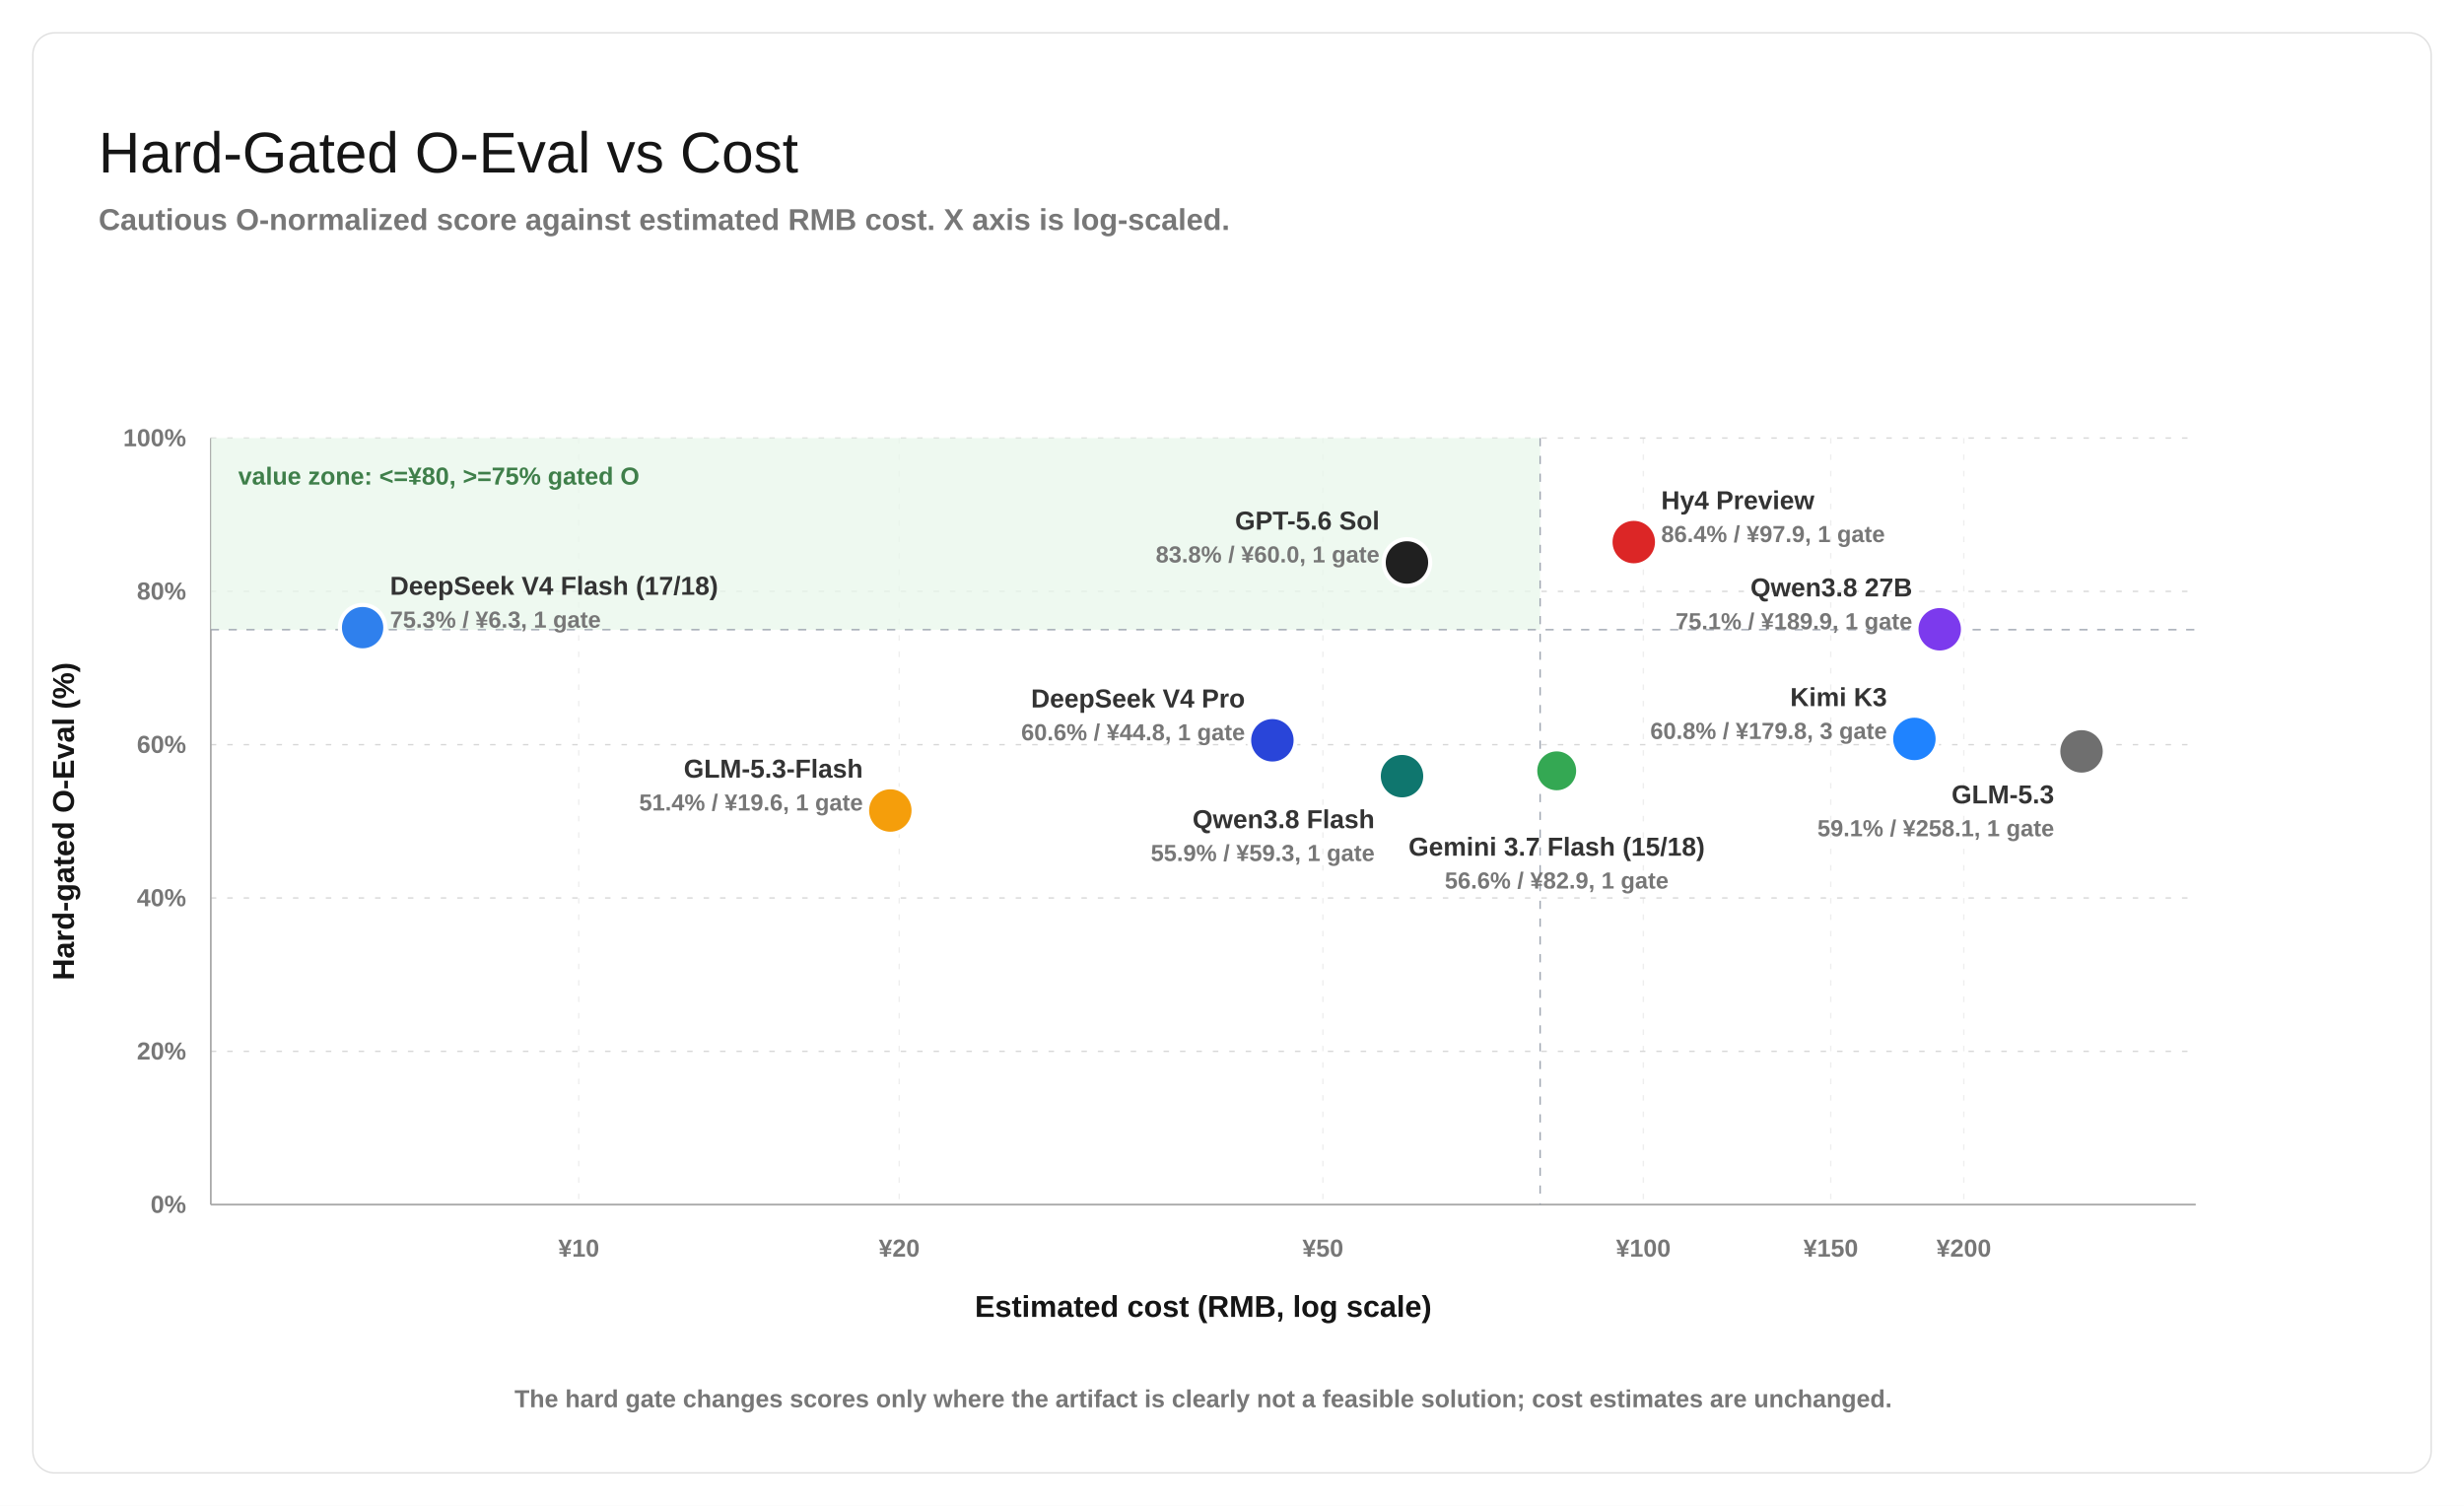
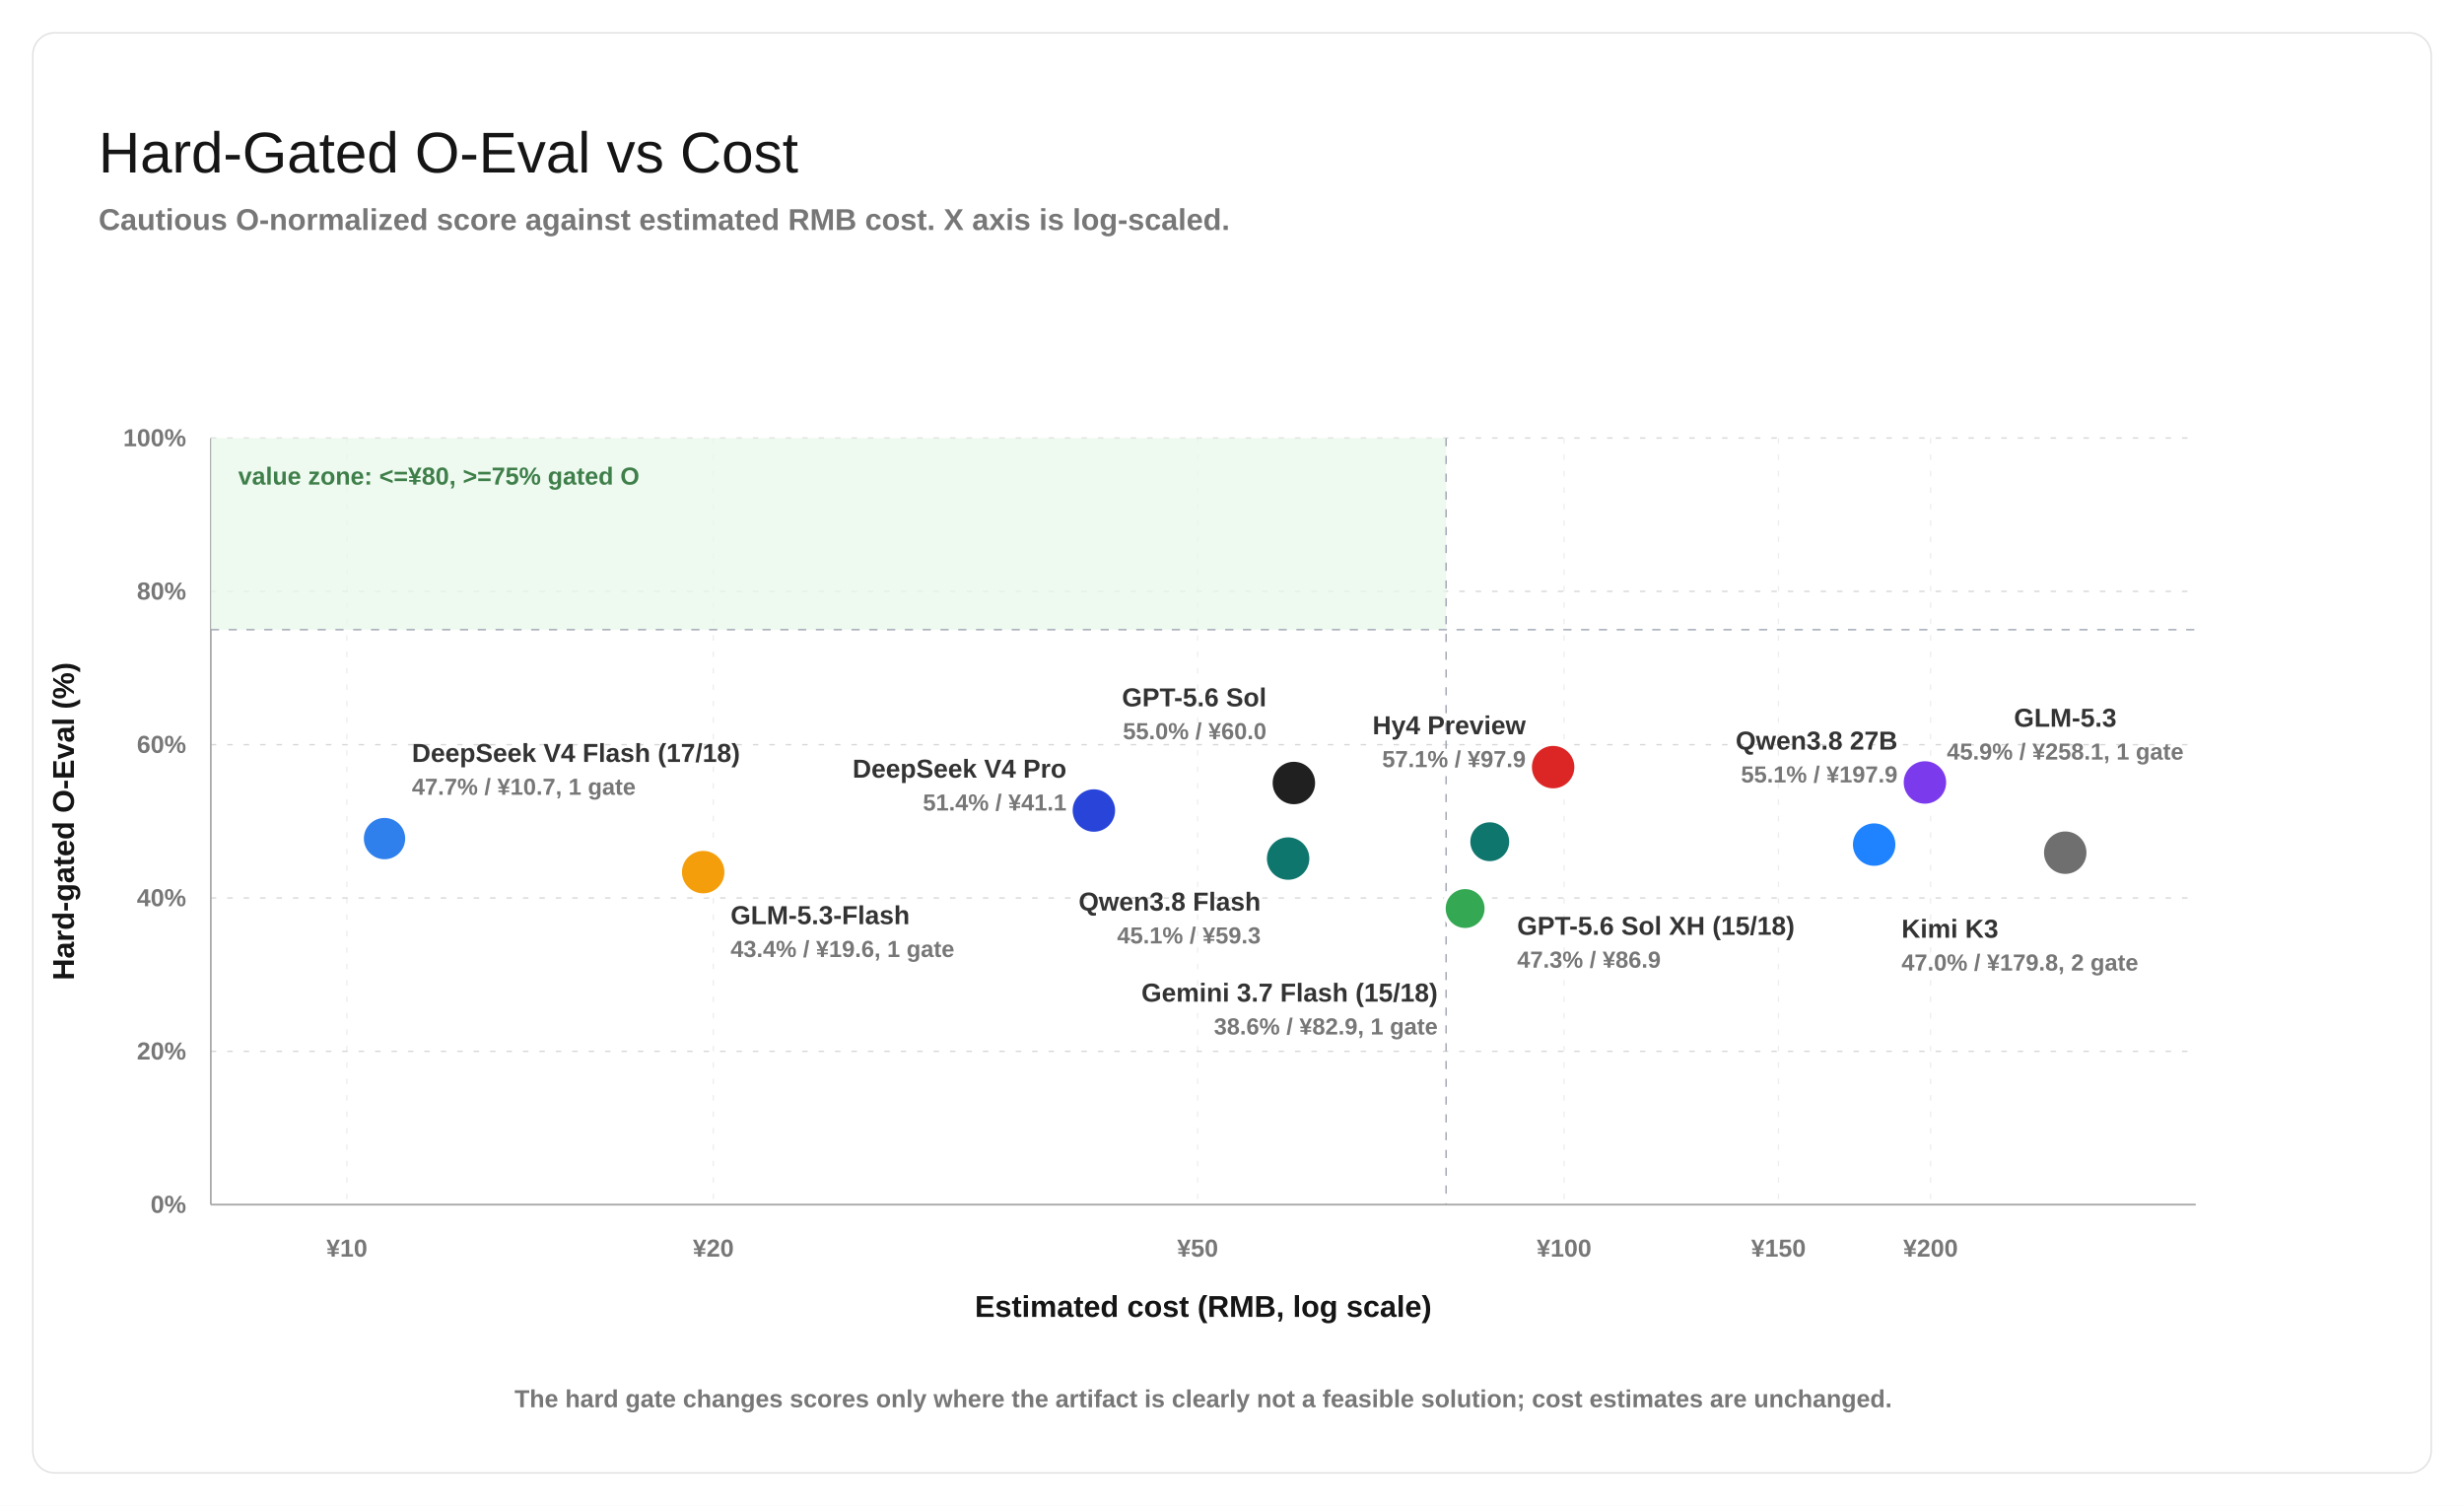
<svg xmlns="http://www.w3.org/2000/svg" width="1800" height="1100" viewBox="0 0 1800 1100" role="img">
  <style>
      .title { font-family: Georgia, Times, serif; font-size: 42px; font-weight: 500; fill: #050505; }
      .subtitle { font-family: Arial, Helvetica, sans-serif; font-size: 22px; fill: #777777; font-weight: 650; }
      .axis { font-family: Arial, Helvetica, sans-serif; font-size: 18px; fill: #777777; font-weight: 650; }
      .axis-title { font-family: Arial, Helvetica, sans-serif; font-size: 22px; fill: #111111; font-weight: 720; }
      .label { font-family: Arial, Helvetica, sans-serif; font-size: 19px; fill: #151515; font-weight: 700; }
      .small { font-family: Arial, Helvetica, sans-serif; font-size: 18px; fill: #777777; font-weight: 650; }
    </style>
  <rect width="1800" height="1100" fill="#ffffff" />
  <rect x="24.0" y="24.0" width="1752.0" height="1052.0" fill="#ffffff" rx="16.0" stroke="#dedede" />
  <text x="72.0" y="126.0" text-anchor="start" font-family="Arial, Helvetica, sans-serif" font-size="42" font-weight="500" fill="#151515">Hard-Gated O-Eval vs Cost</text>
  <text x="72.0" y="168.0" text-anchor="start" font-family="Arial, Helvetica, sans-serif" font-size="22" font-weight="650" fill="#777777">Cautious O-normalized score against estimated RMB cost. X axis is log-scaled.</text>
-   <line x1="422.8" y1="320.0" x2="422.8" y2="880.0" stroke="#eeeeee" stroke-width="1.0" stroke-dasharray="4 8" />
-   <text x="422.8" y="918.0" text-anchor="middle" font-family="Arial, Helvetica, sans-serif" font-size="18" font-weight="600" fill="#777777">¥10</text>
-   <line x1="656.9" y1="320.0" x2="656.9" y2="880.0" stroke="#eeeeee" stroke-width="1.0" stroke-dasharray="4 8" />
-   <text x="656.9" y="918.0" text-anchor="middle" font-family="Arial, Helvetica, sans-serif" font-size="18" font-weight="600" fill="#777777">¥20</text>
-   <line x1="966.4" y1="320.0" x2="966.4" y2="880.0" stroke="#eeeeee" stroke-width="1.0" stroke-dasharray="4 8" />
-   <text x="966.4" y="918.0" text-anchor="middle" font-family="Arial, Helvetica, sans-serif" font-size="18" font-weight="600" fill="#777777">¥50</text>
-   <line x1="1200.5" y1="320.0" x2="1200.5" y2="880.0" stroke="#eeeeee" stroke-width="1.0" stroke-dasharray="4 8" />
-   <text x="1200.5" y="918.0" text-anchor="middle" font-family="Arial, Helvetica, sans-serif" font-size="18" font-weight="600" fill="#777777">¥100</text>
-   <line x1="1337.4" y1="320.0" x2="1337.4" y2="880.0" stroke="#eeeeee" stroke-width="1.0" stroke-dasharray="4 8" />
-   <text x="1337.4" y="918.0" text-anchor="middle" font-family="Arial, Helvetica, sans-serif" font-size="18" font-weight="600" fill="#777777">¥150</text>
-   <line x1="1434.6" y1="320.0" x2="1434.6" y2="880.0" stroke="#eeeeee" stroke-width="1.0" stroke-dasharray="4 8" />
-   <text x="1434.6" y="918.0" text-anchor="middle" font-family="Arial, Helvetica, sans-serif" font-size="18" font-weight="600" fill="#777777">¥200</text>
+   <line x1="253.4" y1="320.0" x2="253.4" y2="880.0" stroke="#eeeeee" stroke-width="1.0" stroke-dasharray="4 8" />
+   <text x="253.4" y="918.0" text-anchor="middle" font-family="Arial, Helvetica, sans-serif" font-size="18" font-weight="600" fill="#777777">¥10</text>
+   <line x1="521.1" y1="320.0" x2="521.1" y2="880.0" stroke="#eeeeee" stroke-width="1.0" stroke-dasharray="4 8" />
+   <text x="521.1" y="918.0" text-anchor="middle" font-family="Arial, Helvetica, sans-serif" font-size="18" font-weight="600" fill="#777777">¥20</text>
+   <line x1="874.9" y1="320.0" x2="874.9" y2="880.0" stroke="#eeeeee" stroke-width="1.0" stroke-dasharray="4 8" />
+   <text x="874.9" y="918.0" text-anchor="middle" font-family="Arial, Helvetica, sans-serif" font-size="18" font-weight="600" fill="#777777">¥50</text>
+   <line x1="1142.6" y1="320.0" x2="1142.6" y2="880.0" stroke="#eeeeee" stroke-width="1.0" stroke-dasharray="4 8" />
+   <text x="1142.6" y="918.0" text-anchor="middle" font-family="Arial, Helvetica, sans-serif" font-size="18" font-weight="600" fill="#777777">¥100</text>
+   <line x1="1299.2" y1="320.0" x2="1299.2" y2="880.0" stroke="#eeeeee" stroke-width="1.0" stroke-dasharray="4 8" />
+   <text x="1299.2" y="918.0" text-anchor="middle" font-family="Arial, Helvetica, sans-serif" font-size="18" font-weight="600" fill="#777777">¥150</text>
+   <line x1="1410.3" y1="320.0" x2="1410.3" y2="880.0" stroke="#eeeeee" stroke-width="1.0" stroke-dasharray="4 8" />
+   <text x="1410.3" y="918.0" text-anchor="middle" font-family="Arial, Helvetica, sans-serif" font-size="18" font-weight="600" fill="#777777">¥200</text>
  <line x1="154.0" y1="880.0" x2="1604.0" y2="880.0" stroke="#d7d7d7" stroke-width="1.0" />
  <text x="136.0" y="886.0" text-anchor="end" font-family="Arial, Helvetica, sans-serif" font-size="18" font-weight="600" fill="#777777">0%</text>
  <line x1="154.0" y1="768.0" x2="1604.0" y2="768.0" stroke="#d7d7d7" stroke-width="1.0" stroke-dasharray="4 8" />
  <text x="136.0" y="774.0" text-anchor="end" font-family="Arial, Helvetica, sans-serif" font-size="18" font-weight="600" fill="#777777">20%</text>
  <line x1="154.0" y1="656.0" x2="1604.0" y2="656.0" stroke="#d7d7d7" stroke-width="1.0" stroke-dasharray="4 8" />
  <text x="136.0" y="662.0" text-anchor="end" font-family="Arial, Helvetica, sans-serif" font-size="18" font-weight="600" fill="#777777">40%</text>
  <line x1="154.0" y1="544.0" x2="1604.0" y2="544.0" stroke="#d7d7d7" stroke-width="1.0" stroke-dasharray="4 8" />
  <text x="136.0" y="550.0" text-anchor="end" font-family="Arial, Helvetica, sans-serif" font-size="18" font-weight="600" fill="#777777">60%</text>
  <line x1="154.0" y1="432.0" x2="1604.0" y2="432.0" stroke="#d7d7d7" stroke-width="1.0" stroke-dasharray="4 8" />
  <text x="136.0" y="438.0" text-anchor="end" font-family="Arial, Helvetica, sans-serif" font-size="18" font-weight="600" fill="#777777">80%</text>
  <line x1="154.0" y1="320.0" x2="1604.0" y2="320.0" stroke="#d7d7d7" stroke-width="1.0" stroke-dasharray="4 8" />
  <text x="136.0" y="326.0" text-anchor="end" font-family="Arial, Helvetica, sans-serif" font-size="18" font-weight="600" fill="#777777">100%</text>
  <line x1="154.0" y1="880.0" x2="1604.0" y2="880.0" stroke="#aaaaaa" stroke-width="1.3" />
  <line x1="154.0" y1="320.0" x2="154.0" y2="880.0" stroke="#aaaaaa" stroke-width="1.3" />
  <text x="879.0" y="962.0" text-anchor="middle" font-family="Arial, Helvetica, sans-serif" font-size="22" font-weight="720" fill="#151515">Estimated cost (RMB, log scale)</text>
  <text x="54.0" y="600.0" text-anchor="middle" font-family="Arial, Helvetica, sans-serif" font-size="22" font-weight="720" fill="#151515" transform="rotate(-90 54.0 600.0)">Hard-gated O-Eval (%)</text>
-   <rect x="154.0" y="320.0" width="971.1" height="140.0" fill="#e8f7eb" opacity="0.750" />
+   <rect x="154.0" y="320.0" width="902.4" height="140.0" fill="#e8f7eb" opacity="0.750" />
  <text x="174.0" y="354.0" text-anchor="start" font-family="Arial, Helvetica, sans-serif" font-size="18" font-weight="600" fill="#3f7f4a">value zone: &lt;=¥80, &gt;=75% gated O</text>
-   <line x1="1125.1" y1="320.0" x2="1125.1" y2="880.0" stroke="#9ca3af" stroke-width="1.0" stroke-dasharray="6 7" />
+   <line x1="1056.4" y1="320.0" x2="1056.4" y2="880.0" stroke="#9ca3af" stroke-width="1.0" stroke-dasharray="6 7" />
  <line x1="154.0" y1="460.0" x2="1604.0" y2="460.0" stroke="#9ca3af" stroke-width="1.0" stroke-dasharray="6 7" />
-   <circle cx="264.9" cy="458.5" r="16.6" fill="#2f80ed" stroke="#ffffff" stroke-width="3" />
-   <text x="284.9" y="434.5" text-anchor="start" font-family="Arial, Helvetica, sans-serif" font-size="19" font-weight="700" fill="#333333">DeepSeek V4 Flash (17/18)</text>
-   <text x="284.9" y="458.5" text-anchor="start" font-family="Arial, Helvetica, sans-serif" font-size="17" font-weight="650" fill="#777777">75.3% / ¥6.3, 1 gate</text>
-   <circle cx="929.5" cy="540.8" r="17.0" fill="#2945d9" stroke="#ffffff" stroke-width="3" />
-   <text x="909.5" y="516.8" text-anchor="end" font-family="Arial, Helvetica, sans-serif" font-size="19" font-weight="700" fill="#333333">DeepSeek V4 Pro</text>
-   <text x="909.5" y="540.8" text-anchor="end" font-family="Arial, Helvetica, sans-serif" font-size="17" font-weight="650" fill="#777777">60.6% / ¥44.8, 1 gate</text>
-   <circle cx="1520.6" cy="548.9" r="17.0" fill="#6f6f6f" stroke="#ffffff" stroke-width="3" />
-   <text x="1500.6" y="586.9" text-anchor="end" font-family="Arial, Helvetica, sans-serif" font-size="19" font-weight="700" fill="#333333">GLM-5.3</text>
-   <text x="1500.6" y="610.9" text-anchor="end" font-family="Arial, Helvetica, sans-serif" font-size="17" font-weight="650" fill="#777777">59.1% / ¥258.1, 1 gate</text>
-   <circle cx="1027.8" cy="410.9" r="17.0" fill="#202020" stroke="#ffffff" stroke-width="3" />
-   <text x="1007.8" y="386.9" text-anchor="end" font-family="Arial, Helvetica, sans-serif" font-size="19" font-weight="700" fill="#333333">GPT-5.6 Sol</text>
-   <text x="1007.8" y="410.9" text-anchor="end" font-family="Arial, Helvetica, sans-serif" font-size="17" font-weight="650" fill="#777777">83.8% / ¥60.0, 1 gate</text>
-   <circle cx="1398.5" cy="539.8" r="17.0" fill="#1f83ff" stroke="#ffffff" stroke-width="3" />
-   <text x="1378.5" y="515.8" text-anchor="end" font-family="Arial, Helvetica, sans-serif" font-size="19" font-weight="700" fill="#333333">Kimi K3</text>
-   <text x="1378.5" y="539.8" text-anchor="end" font-family="Arial, Helvetica, sans-serif" font-size="17" font-weight="650" fill="#777777">60.8% / ¥179.8, 3 gate</text>
-   <circle cx="1137.2" cy="563.1" r="15.7" fill="#34a853" stroke="#ffffff" stroke-width="3" />
-   <text x="1137.2" y="625.1" text-anchor="middle" font-family="Arial, Helvetica, sans-serif" font-size="19" font-weight="700" fill="#333333">Gemini 3.7 Flash (15/18)</text>
-   <text x="1137.2" y="649.1" text-anchor="middle" font-family="Arial, Helvetica, sans-serif" font-size="17" font-weight="650" fill="#777777">56.6% / ¥82.9, 1 gate</text>
-   <circle cx="1417.0" cy="459.7" r="17.0" fill="#7c3aed" stroke="#ffffff" stroke-width="3" />
-   <text x="1397.0" y="435.7" text-anchor="end" font-family="Arial, Helvetica, sans-serif" font-size="19" font-weight="700" fill="#333333">Qwen3.8 27B</text>
-   <text x="1397.0" y="459.7" text-anchor="end" font-family="Arial, Helvetica, sans-serif" font-size="17" font-weight="650" fill="#777777">75.1% / ¥189.9, 1 gate</text>
-   <circle cx="650.4" cy="592.1" r="17.0" fill="#f59e0b" stroke="#ffffff" stroke-width="3" />
-   <text x="630.4" y="568.1" text-anchor="end" font-family="Arial, Helvetica, sans-serif" font-size="19" font-weight="700" fill="#333333">GLM-5.3-Flash</text>
-   <text x="630.4" y="592.1" text-anchor="end" font-family="Arial, Helvetica, sans-serif" font-size="17" font-weight="650" fill="#777777">51.4% / ¥19.6, 1 gate</text>
-   <circle cx="1024.2" cy="567.0" r="17.0" fill="#0f766e" stroke="#ffffff" stroke-width="3" />
-   <text x="1004.2" y="605.0" text-anchor="end" font-family="Arial, Helvetica, sans-serif" font-size="19" font-weight="700" fill="#333333">Qwen3.8 Flash</text>
-   <text x="1004.2" y="629.0" text-anchor="end" font-family="Arial, Helvetica, sans-serif" font-size="17" font-weight="650" fill="#777777">55.9% / ¥59.3, 1 gate</text>
-   <circle cx="1193.5" cy="396.0" r="17.0" fill="#dc2626" stroke="#ffffff" stroke-width="3" />
-   <text x="1213.5" y="372.0" text-anchor="start" font-family="Arial, Helvetica, sans-serif" font-size="19" font-weight="700" fill="#333333">Hy4 Preview</text>
-   <text x="1213.5" y="396.0" text-anchor="start" font-family="Arial, Helvetica, sans-serif" font-size="17" font-weight="650" fill="#777777">86.4% / ¥97.9, 1 gate</text>
+   <circle cx="280.9" cy="612.6" r="16.6" fill="#2f80ed" stroke="#ffffff" stroke-width="3" />
+   <text x="300.9" y="556.6" text-anchor="start" font-family="Arial, Helvetica, sans-serif" font-size="19" font-weight="700" fill="#333333">DeepSeek V4 Flash (17/18)</text>
+   <text x="300.9" y="580.6" text-anchor="start" font-family="Arial, Helvetica, sans-serif" font-size="17" font-weight="650" fill="#777777">47.7% / ¥10.7, 1 gate</text>
+   <circle cx="799.1" cy="592.1" r="17.0" fill="#2945d9" stroke="#ffffff" stroke-width="3" />
+   <text x="779.1" y="568.1" text-anchor="end" font-family="Arial, Helvetica, sans-serif" font-size="19" font-weight="700" fill="#333333">DeepSeek V4 Pro</text>
+   <text x="779.1" y="592.1" text-anchor="end" font-family="Arial, Helvetica, sans-serif" font-size="17" font-weight="650" fill="#777777">51.4% / ¥41.1</text>
+   <circle cx="1508.7" cy="622.9" r="17.0" fill="#6f6f6f" stroke="#ffffff" stroke-width="3" />
+   <text x="1508.7" y="530.9" text-anchor="middle" font-family="Arial, Helvetica, sans-serif" font-size="19" font-weight="700" fill="#333333">GLM-5.3</text>
+   <text x="1508.7" y="554.9" text-anchor="middle" font-family="Arial, Helvetica, sans-serif" font-size="17" font-weight="650" fill="#777777">45.9% / ¥258.1, 1 gate</text>
+   <circle cx="945.2" cy="572.0" r="17.0" fill="#202020" stroke="#ffffff" stroke-width="3" />
+   <text x="925.2" y="516.0" text-anchor="end" font-family="Arial, Helvetica, sans-serif" font-size="19" font-weight="700" fill="#333333">GPT-5.6 Sol</text>
+   <text x="925.2" y="540.0" text-anchor="end" font-family="Arial, Helvetica, sans-serif" font-size="17" font-weight="650" fill="#777777">55.0% / ¥60.0</text>
+   <circle cx="1088.3" cy="614.9" r="15.7" fill="#0f766e" stroke="#ffffff" stroke-width="3" />
+   <text x="1108.3" y="682.9" text-anchor="start" font-family="Arial, Helvetica, sans-serif" font-size="19" font-weight="700" fill="#333333">GPT-5.6 Sol XH (15/18)</text>
+   <text x="1108.3" y="706.9" text-anchor="start" font-family="Arial, Helvetica, sans-serif" font-size="17" font-weight="650" fill="#777777">47.3% / ¥86.9</text>
+   <circle cx="1369.1" cy="617.0" r="17.0" fill="#1f83ff" stroke="#ffffff" stroke-width="3" />
+   <text x="1389.1" y="685.0" text-anchor="start" font-family="Arial, Helvetica, sans-serif" font-size="19" font-weight="700" fill="#333333">Kimi K3</text>
+   <text x="1389.1" y="709.0" text-anchor="start" font-family="Arial, Helvetica, sans-serif" font-size="17" font-weight="650" fill="#777777">47.0% / ¥179.8, 2 gate</text>
+   <circle cx="1070.3" cy="663.7" r="15.7" fill="#34a853" stroke="#ffffff" stroke-width="3" />
+   <text x="1050.3" y="731.7" text-anchor="end" font-family="Arial, Helvetica, sans-serif" font-size="19" font-weight="700" fill="#333333">Gemini 3.7 Flash (15/18)</text>
+   <text x="1050.3" y="755.7" text-anchor="end" font-family="Arial, Helvetica, sans-serif" font-size="17" font-weight="650" fill="#777777">38.6% / ¥82.9, 1 gate</text>
+   <circle cx="1406.2" cy="571.6" r="17.0" fill="#7c3aed" stroke="#ffffff" stroke-width="3" />
+   <text x="1386.2" y="547.6" text-anchor="end" font-family="Arial, Helvetica, sans-serif" font-size="19" font-weight="700" fill="#333333">Qwen3.8 27B</text>
+   <text x="1386.2" y="571.6" text-anchor="end" font-family="Arial, Helvetica, sans-serif" font-size="17" font-weight="650" fill="#777777">55.1% / ¥197.9</text>
+   <circle cx="513.7" cy="637.1" r="17.0" fill="#f59e0b" stroke="#ffffff" stroke-width="3" />
+   <text x="533.7" y="675.1" text-anchor="start" font-family="Arial, Helvetica, sans-serif" font-size="19" font-weight="700" fill="#333333">GLM-5.3-Flash</text>
+   <text x="533.7" y="699.1" text-anchor="start" font-family="Arial, Helvetica, sans-serif" font-size="17" font-weight="650" fill="#777777">43.4% / ¥19.6, 1 gate</text>
+   <circle cx="941.0" cy="627.2" r="17.0" fill="#0f766e" stroke="#ffffff" stroke-width="3" />
+   <text x="921.0" y="665.2" text-anchor="end" font-family="Arial, Helvetica, sans-serif" font-size="19" font-weight="700" fill="#333333">Qwen3.8 Flash</text>
+   <text x="921.0" y="689.2" text-anchor="end" font-family="Arial, Helvetica, sans-serif" font-size="17" font-weight="650" fill="#777777">45.1% / ¥59.3</text>
+   <circle cx="1134.6" cy="560.4" r="17.0" fill="#dc2626" stroke="#ffffff" stroke-width="3" />
+   <text x="1114.6" y="536.4" text-anchor="end" font-family="Arial, Helvetica, sans-serif" font-size="19" font-weight="700" fill="#333333">Hy4 Preview</text>
+   <text x="1114.6" y="560.4" text-anchor="end" font-family="Arial, Helvetica, sans-serif" font-size="17" font-weight="650" fill="#777777">57.1% / ¥97.9</text>
  <text x="879.0" y="1028.0" text-anchor="middle" font-family="Arial, Helvetica, sans-serif" font-size="18" font-weight="600" fill="#777777">The hard gate changes scores only where the artifact is clearly not a feasible solution; cost estimates are unchanged.</text>
</svg>
